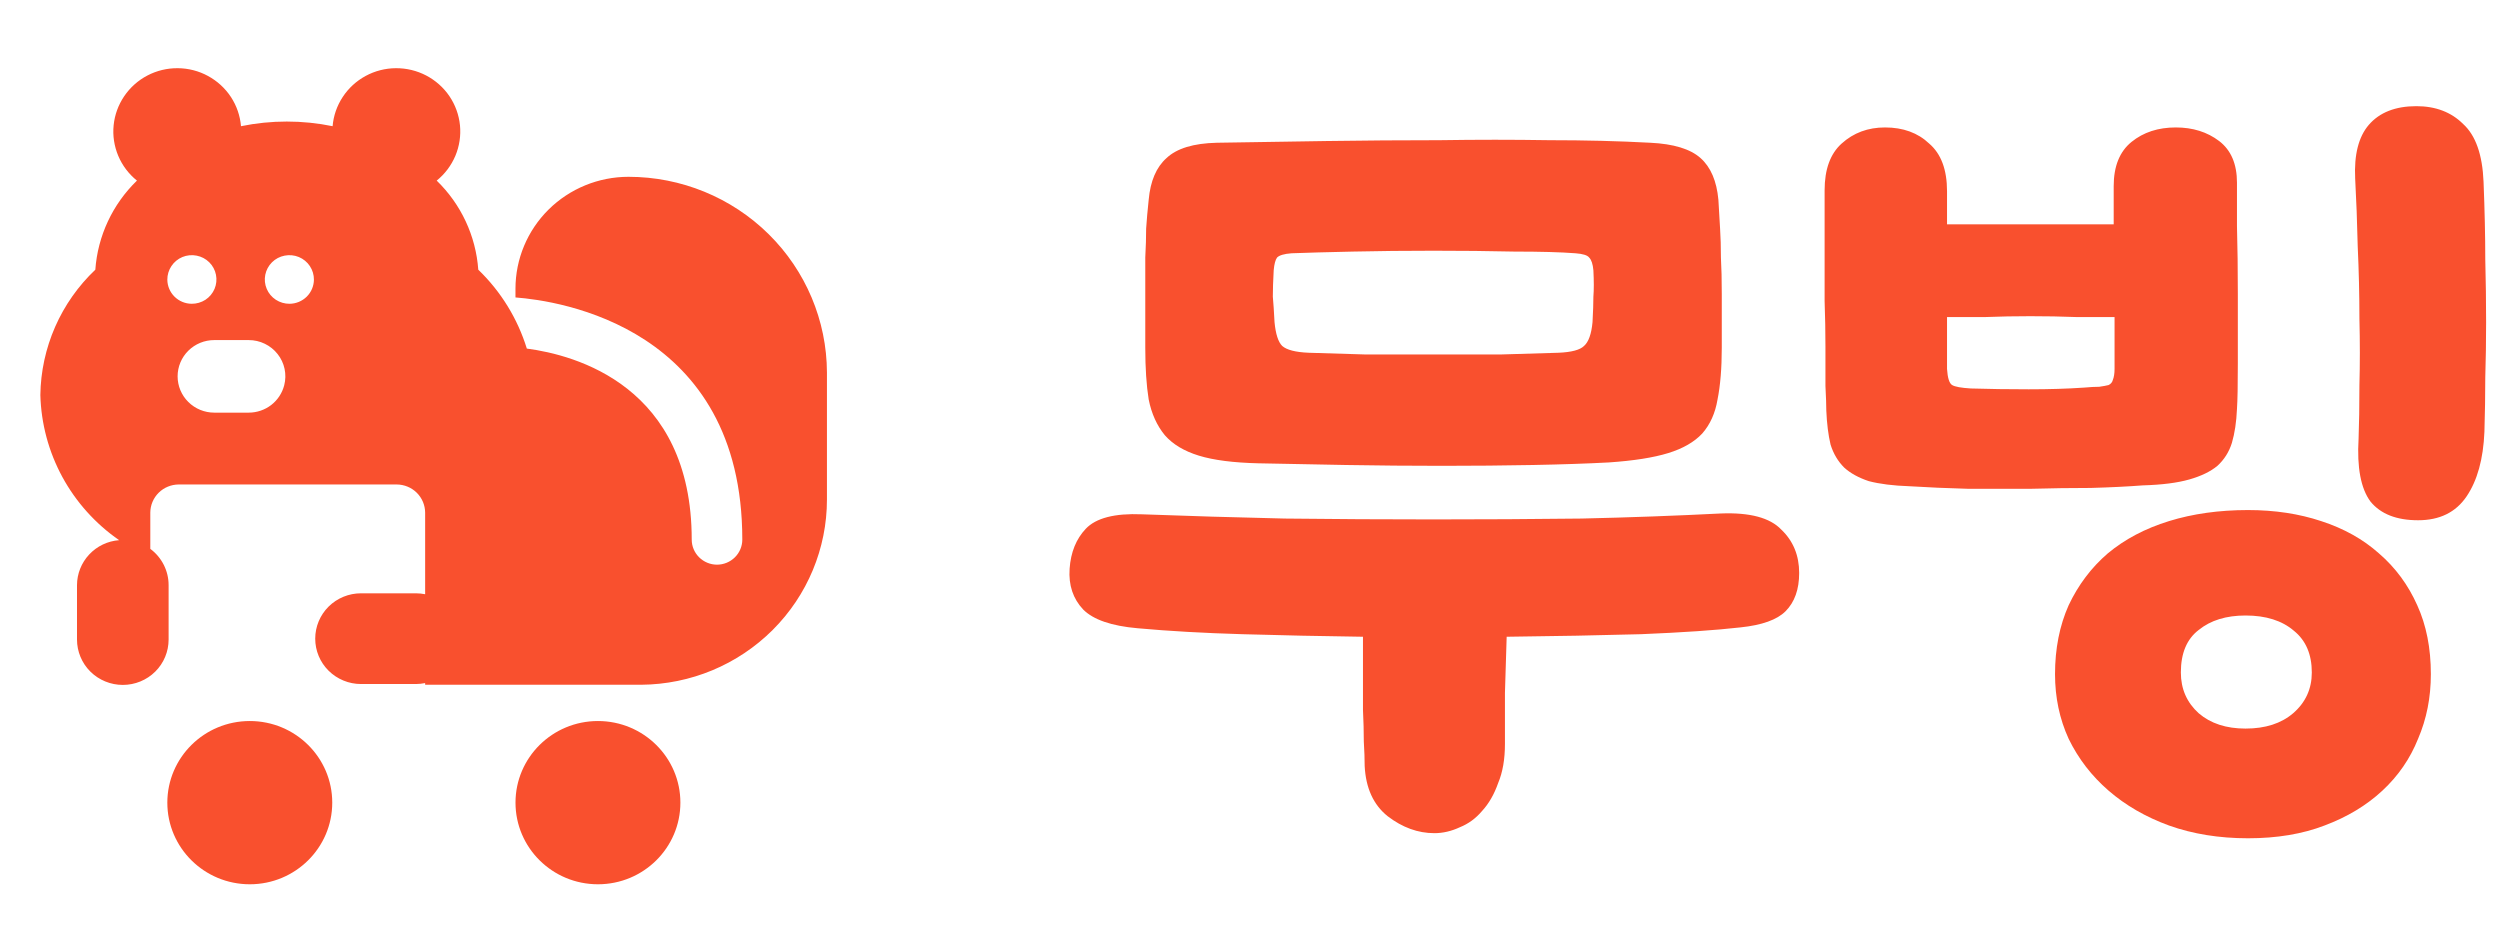
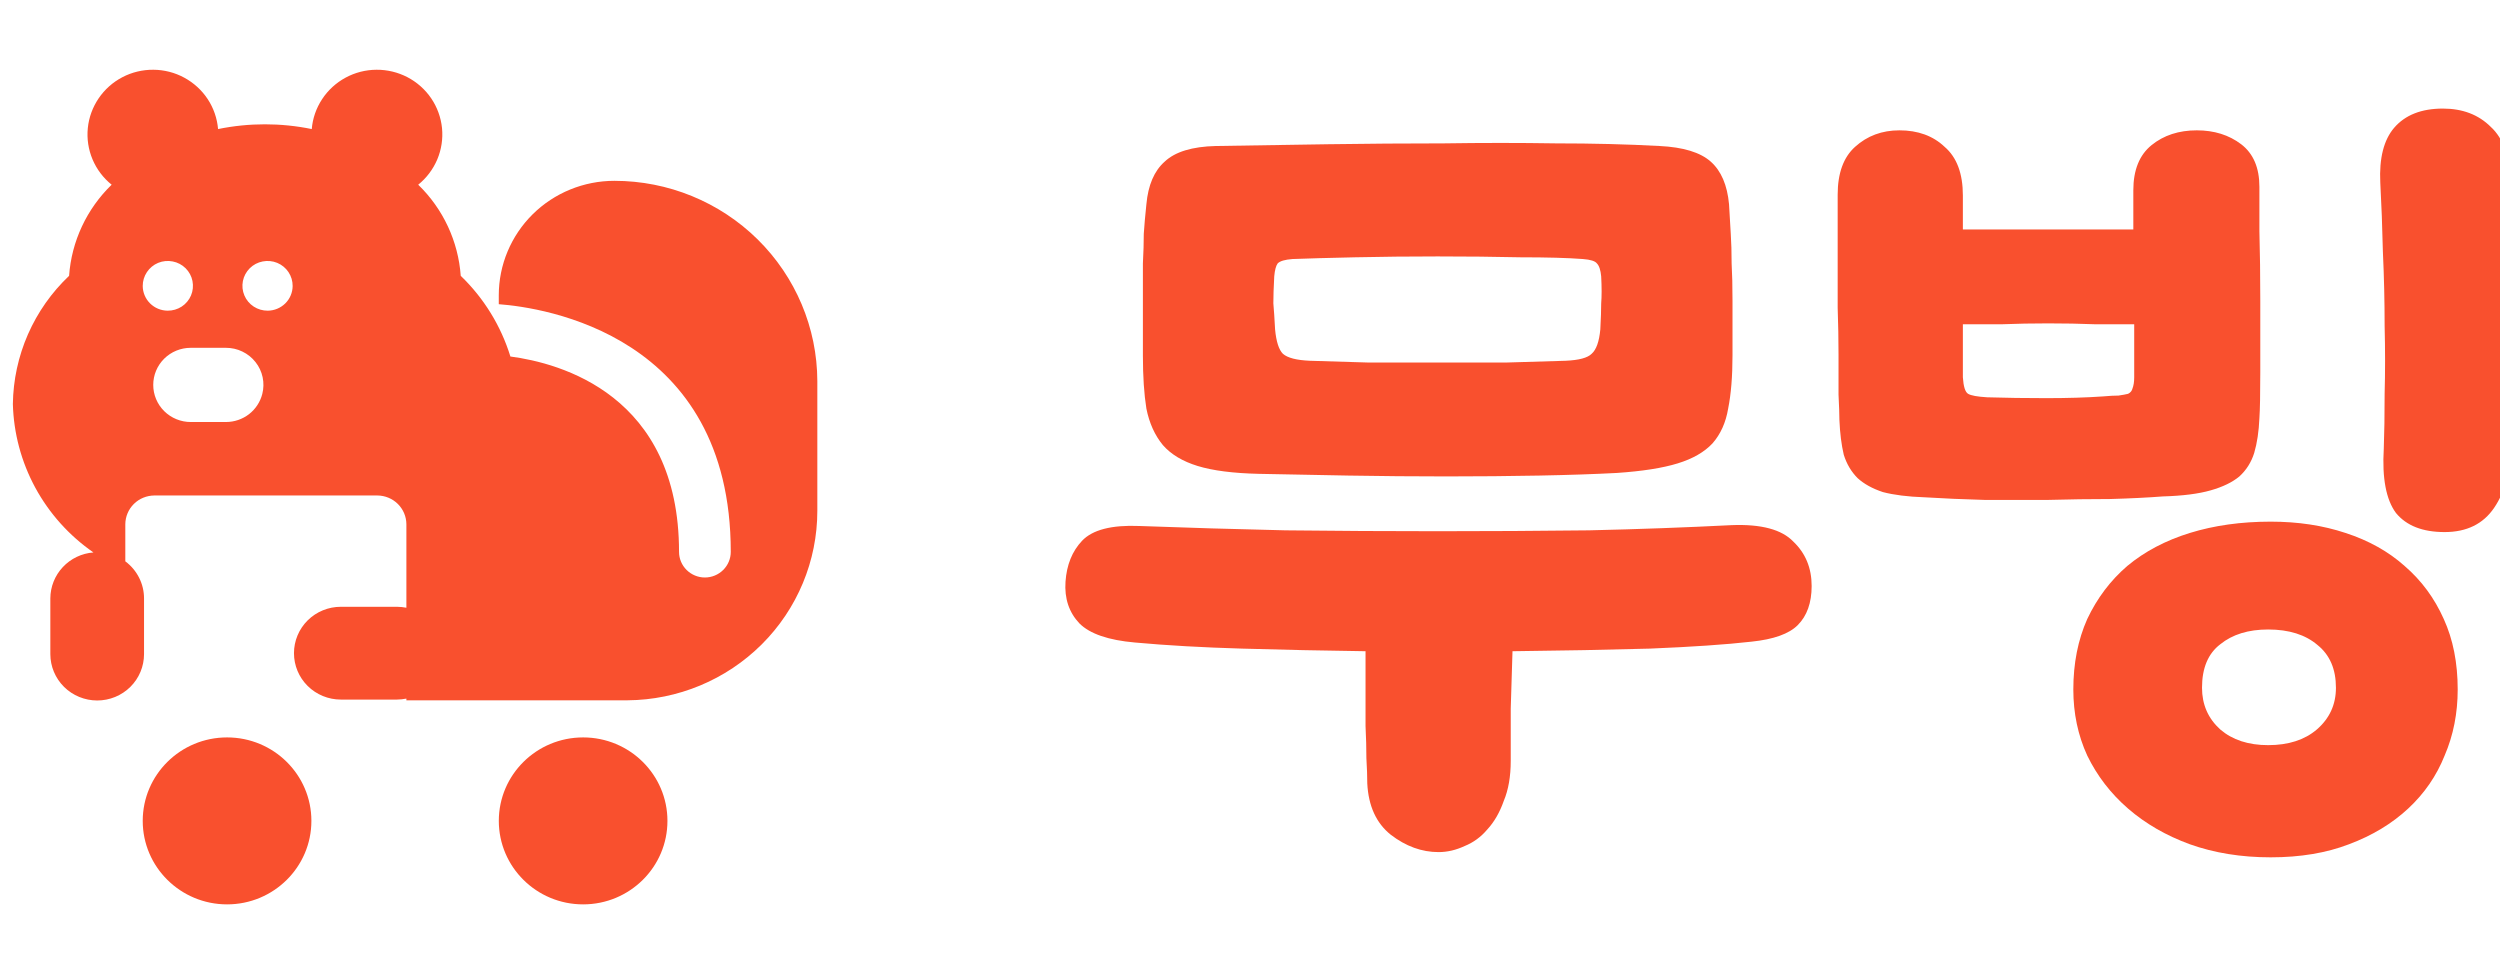
- <svg xmlns="http://www.w3.org/2000/svg" width="90" height="34" viewBox="0 0 90 34" fill="none">
+ <svg xmlns="http://www.w3.org/2000/svg" width="88" height="34" viewBox="1 0 88 34" fill="none">
  <g id="size=sm">
    <g id="logo">
      <path id="Union" d="M8.993 25.957C10.632 25.957 11.961 27.272 11.961 28.895C11.961 30.518 10.632 31.834 8.993 31.834C7.354 31.834 6.024 30.518 6.024 28.895C6.025 27.272 7.354 25.957 8.993 25.957ZM21.526 25.957C23.165 25.957 24.494 27.272 24.494 28.895C24.494 30.518 23.166 31.834 21.526 31.834C19.887 31.834 18.558 30.518 18.558 28.895C18.558 27.272 19.887 25.957 21.526 25.957ZM14.251 2.455C14.631 2.452 15.007 2.543 15.343 2.718C15.679 2.894 15.967 3.15 16.179 3.462C16.391 3.775 16.521 4.135 16.559 4.509C16.596 4.884 16.539 5.262 16.393 5.61C16.246 5.957 16.016 6.264 15.721 6.502C16.599 7.353 17.131 8.495 17.218 9.709C18.033 10.494 18.634 11.472 18.966 12.549C20.707 12.778 24.902 13.895 24.902 19.426C24.902 19.665 24.998 19.894 25.169 20.063C25.34 20.232 25.571 20.328 25.812 20.328C26.054 20.328 26.285 20.232 26.456 20.063C26.627 19.894 26.723 19.665 26.723 19.426C26.723 11.773 20.12 10.825 18.557 10.708V10.394C18.557 9.325 18.986 8.3 19.749 7.544C20.512 6.789 21.548 6.365 22.627 6.365C24.517 6.365 26.33 7.107 27.669 8.427C29.008 9.748 29.764 11.54 29.77 13.412V17.983C29.77 19.743 29.067 21.432 27.814 22.681C26.561 23.93 24.86 24.639 23.082 24.651H15.305V24.591C15.196 24.612 15.086 24.624 14.976 24.625H12.996C12.559 24.625 12.139 24.452 11.83 24.146C11.521 23.84 11.348 23.425 11.348 22.992C11.348 22.559 11.521 22.144 11.83 21.837C12.139 21.531 12.559 21.359 12.996 21.359H14.976C15.086 21.36 15.196 21.371 15.305 21.392V18.453C15.303 18.185 15.195 17.928 15.004 17.739C14.812 17.549 14.553 17.443 14.282 17.441H6.434C6.163 17.443 5.903 17.549 5.712 17.739C5.521 17.928 5.413 18.185 5.411 18.453V19.759C5.616 19.911 5.782 20.109 5.896 20.335C6.011 20.562 6.07 20.812 6.07 21.065V23.024C6.07 23.457 5.897 23.873 5.588 24.179C5.279 24.485 4.859 24.657 4.422 24.657C3.985 24.657 3.564 24.485 3.255 24.179C2.946 23.873 2.772 23.457 2.772 23.024V21.065C2.773 20.656 2.93 20.262 3.211 19.962C3.492 19.661 3.877 19.477 4.289 19.446C3.436 18.855 2.736 18.075 2.243 17.168C1.751 16.26 1.48 15.251 1.453 14.221C1.464 13.377 1.645 12.543 1.984 11.768C2.324 10.993 2.816 10.293 3.432 9.709C3.518 8.495 4.052 7.353 4.93 6.502C4.635 6.264 4.403 5.958 4.257 5.61C4.111 5.262 4.053 4.884 4.091 4.509C4.128 4.135 4.26 3.775 4.472 3.462C4.684 3.15 4.97 2.894 5.307 2.718C5.643 2.542 6.018 2.452 6.398 2.455C6.779 2.457 7.153 2.553 7.486 2.734C7.82 2.915 8.104 3.174 8.312 3.49C8.519 3.805 8.644 4.167 8.676 4.543C9.763 4.32 10.886 4.32 11.974 4.543C12.005 4.167 12.131 3.805 12.339 3.49C12.546 3.174 12.829 2.915 13.163 2.734C13.497 2.553 13.871 2.457 14.251 2.455ZM7.713 12.243C7.363 12.243 7.028 12.38 6.78 12.625C6.533 12.87 6.394 13.202 6.394 13.548C6.394 13.895 6.533 14.227 6.78 14.472C7.028 14.717 7.363 14.855 7.713 14.855H8.953C9.247 14.855 9.532 14.758 9.764 14.58C9.995 14.401 10.16 14.15 10.232 13.869C10.282 13.676 10.286 13.474 10.245 13.28C10.204 13.085 10.118 12.902 9.994 12.746C9.871 12.589 9.713 12.462 9.532 12.375C9.352 12.287 9.154 12.243 8.953 12.243H7.713ZM7.079 9.203C6.907 9.169 6.728 9.186 6.566 9.253C6.405 9.32 6.267 9.434 6.171 9.579C6.074 9.724 6.023 9.894 6.024 10.068C6.026 10.298 6.119 10.518 6.283 10.68C6.447 10.843 6.669 10.934 6.901 10.936C7.077 10.937 7.249 10.887 7.396 10.792C7.542 10.696 7.656 10.559 7.724 10.399C7.791 10.239 7.809 10.062 7.775 9.892C7.742 9.722 7.657 9.565 7.533 9.442C7.409 9.319 7.251 9.236 7.079 9.203ZM10.246 9.203C10.074 9.236 9.916 9.319 9.792 9.442C9.668 9.565 9.584 9.722 9.55 9.892C9.516 10.062 9.534 10.239 9.602 10.399C9.669 10.559 9.784 10.696 9.931 10.792C10.077 10.887 10.249 10.937 10.424 10.936C10.656 10.934 10.878 10.842 11.042 10.68C11.206 10.518 11.299 10.298 11.301 10.068C11.302 9.894 11.252 9.724 11.155 9.579C11.059 9.434 10.921 9.32 10.759 9.253C10.597 9.186 10.418 9.169 10.246 9.203Z" fill="#F9502E" />
    </g>
    <g id="img/logo-text">
      <g id="ë¬´ë¹">
        <path id="Vector" d="M68.747 17.505C68.155 17.485 67.665 17.423 67.277 17.321C66.91 17.199 66.614 17.036 66.39 16.832C66.165 16.607 66.002 16.332 65.9 16.005C65.818 15.658 65.767 15.25 65.747 14.781C65.747 14.597 65.737 14.301 65.716 13.893C65.716 13.464 65.716 12.995 65.716 12.485C65.716 11.954 65.706 11.403 65.686 10.832C65.686 10.261 65.686 9.71 65.686 9.179C65.686 8.648 65.686 8.179 65.686 7.771C65.686 7.363 65.686 7.057 65.686 6.853C65.686 6.098 65.89 5.536 66.298 5.169C66.726 4.781 67.247 4.588 67.859 4.588C68.512 4.588 69.043 4.781 69.451 5.169C69.879 5.536 70.093 6.108 70.093 6.883V8.077C70.481 8.077 70.94 8.077 71.471 8.077C72.001 8.077 72.542 8.077 73.093 8.077C73.644 8.077 74.185 8.077 74.716 8.077C75.246 8.077 75.705 8.077 76.093 8.077V6.7C76.093 5.985 76.307 5.455 76.736 5.108C77.164 4.761 77.695 4.588 78.328 4.588C78.94 4.588 79.46 4.751 79.889 5.077C80.317 5.404 80.531 5.904 80.531 6.577C80.531 6.842 80.531 7.363 80.531 8.138C80.552 8.893 80.562 9.71 80.562 10.587C80.562 11.465 80.562 12.301 80.562 13.097C80.562 13.873 80.552 14.413 80.531 14.72C80.511 15.189 80.45 15.597 80.348 15.944C80.246 16.27 80.072 16.546 79.827 16.77C79.582 16.974 79.246 17.138 78.817 17.26C78.389 17.383 77.828 17.454 77.134 17.474C76.603 17.515 75.981 17.546 75.266 17.566C74.573 17.566 73.848 17.576 73.093 17.597C72.359 17.597 71.614 17.597 70.859 17.597C70.104 17.576 69.4 17.546 68.747 17.505ZM70.093 13.281C70.114 13.607 70.175 13.801 70.277 13.862C70.379 13.924 70.604 13.964 70.951 13.985C71.603 14.005 72.297 14.015 73.032 14.015C73.767 14.015 74.43 13.995 75.022 13.954C75.246 13.934 75.43 13.924 75.573 13.924C75.716 13.903 75.828 13.883 75.909 13.862C75.991 13.822 76.042 13.76 76.062 13.679C76.103 13.577 76.124 13.444 76.124 13.281V11.414C75.736 11.414 75.277 11.414 74.746 11.414C74.216 11.393 73.665 11.383 73.093 11.383C72.542 11.383 72.001 11.393 71.471 11.414C70.94 11.414 70.481 11.414 70.093 11.414V13.281ZM73.981 24.27C73.981 23.352 74.144 22.525 74.471 21.79C74.818 21.056 75.287 20.433 75.879 19.923C76.491 19.413 77.226 19.025 78.083 18.76C78.94 18.495 79.889 18.362 80.929 18.362C81.888 18.362 82.766 18.495 83.562 18.76C84.378 19.025 85.072 19.413 85.643 19.923C86.235 20.433 86.694 21.056 87.021 21.79C87.347 22.505 87.511 23.331 87.511 24.27C87.511 25.107 87.358 25.882 87.051 26.596C86.766 27.31 86.337 27.933 85.766 28.463C85.194 28.994 84.501 29.412 83.684 29.718C82.888 30.024 81.97 30.178 80.929 30.178C79.889 30.178 78.94 30.024 78.083 29.718C77.246 29.412 76.522 28.994 75.909 28.463C75.297 27.933 74.818 27.31 74.471 26.596C74.144 25.882 73.981 25.107 73.981 24.27ZM78.511 24.209C78.511 24.8 78.725 25.29 79.154 25.678C79.582 26.045 80.144 26.229 80.838 26.229C81.552 26.229 82.123 26.045 82.552 25.678C83.001 25.29 83.225 24.8 83.225 24.209C83.225 23.556 83.011 23.056 82.582 22.709C82.154 22.341 81.572 22.158 80.838 22.158C80.144 22.158 79.582 22.331 79.154 22.678C78.725 23.005 78.511 23.515 78.511 24.209ZM84.786 6.424C84.745 5.567 84.909 4.924 85.276 4.496C85.664 4.047 86.235 3.822 86.99 3.822C87.684 3.822 88.245 4.037 88.674 4.465C89.123 4.873 89.368 5.567 89.408 6.547C89.449 7.587 89.47 8.516 89.47 9.332C89.49 10.128 89.5 10.883 89.5 11.597C89.5 12.291 89.49 12.954 89.47 13.587C89.47 14.22 89.459 14.873 89.439 15.546C89.398 16.526 89.184 17.301 88.796 17.872C88.409 18.444 87.827 18.729 87.051 18.729C86.276 18.729 85.705 18.505 85.337 18.056C84.99 17.587 84.847 16.832 84.909 15.791C84.929 15.26 84.939 14.617 84.939 13.862C84.96 13.107 84.96 12.312 84.939 11.475C84.939 10.618 84.919 9.75 84.878 8.873C84.858 7.995 84.827 7.179 84.786 6.424Z" fill="#F9502E" />
        <path id="Vector_2" d="M51.638 29.994C51.046 29.994 50.485 29.79 49.954 29.382C49.444 28.974 49.169 28.372 49.128 27.576C49.128 27.331 49.118 27.035 49.097 26.688C49.097 26.341 49.087 25.964 49.067 25.556C49.067 25.147 49.067 24.719 49.067 24.27C49.067 23.821 49.067 23.372 49.067 22.923C47.577 22.903 46.128 22.872 44.72 22.831C43.332 22.791 42.077 22.719 40.955 22.617C40.016 22.535 39.363 22.311 38.996 21.944C38.629 21.556 38.465 21.066 38.506 20.474C38.547 19.883 38.741 19.403 39.088 19.036C39.455 18.648 40.129 18.474 41.108 18.515C42.761 18.576 44.475 18.628 46.251 18.668C48.046 18.689 49.832 18.699 51.607 18.699C53.403 18.699 55.178 18.689 56.933 18.668C58.688 18.628 60.362 18.566 61.953 18.485C62.994 18.444 63.719 18.638 64.127 19.066C64.555 19.474 64.77 19.995 64.77 20.627C64.77 21.219 64.606 21.678 64.28 22.005C63.974 22.311 63.433 22.505 62.657 22.586C61.76 22.688 60.566 22.77 59.076 22.831C57.607 22.872 55.995 22.903 54.24 22.923C54.219 23.576 54.199 24.25 54.178 24.943C54.178 25.617 54.178 26.229 54.178 26.78C54.178 27.331 54.097 27.8 53.934 28.188C53.791 28.596 53.597 28.933 53.352 29.198C53.128 29.463 52.862 29.657 52.556 29.78C52.25 29.923 51.944 29.994 51.638 29.994ZM41.23 12.516C41.23 11.74 41.23 11.097 41.23 10.587C41.23 10.077 41.23 9.638 41.23 9.271C41.251 8.883 41.261 8.536 41.261 8.23C41.281 7.924 41.312 7.577 41.353 7.19C41.414 6.516 41.628 6.016 41.996 5.69C42.363 5.343 42.965 5.159 43.802 5.139C45.087 5.118 46.404 5.098 47.75 5.077C49.118 5.057 50.475 5.047 51.822 5.047C53.168 5.026 54.485 5.026 55.77 5.047C57.056 5.047 58.27 5.077 59.413 5.139C60.249 5.179 60.852 5.363 61.219 5.69C61.586 6.016 61.8 6.516 61.862 7.19C61.882 7.577 61.903 7.924 61.923 8.23C61.943 8.536 61.953 8.883 61.953 9.271C61.974 9.638 61.984 10.077 61.984 10.587C61.984 11.097 61.984 11.74 61.984 12.516C61.984 13.25 61.933 13.873 61.831 14.383C61.749 14.873 61.566 15.281 61.28 15.607C60.994 15.913 60.586 16.148 60.056 16.311C59.525 16.475 58.811 16.587 57.913 16.648C57.138 16.689 56.229 16.72 55.189 16.74C54.148 16.76 53.056 16.77 51.913 16.77C50.771 16.77 49.618 16.76 48.454 16.74C47.312 16.72 46.261 16.699 45.302 16.679C44.404 16.658 43.689 16.566 43.159 16.403C42.628 16.24 42.22 15.995 41.934 15.668C41.649 15.322 41.455 14.893 41.353 14.383C41.271 13.873 41.23 13.25 41.23 12.516ZM45.853 9.73C45.832 10.118 45.822 10.434 45.822 10.679C45.842 10.903 45.863 11.21 45.883 11.597C45.924 12.026 46.016 12.312 46.159 12.454C46.322 12.597 46.638 12.679 47.108 12.699C47.699 12.72 48.383 12.74 49.158 12.761C49.954 12.761 50.76 12.761 51.577 12.761C52.413 12.761 53.23 12.761 54.026 12.761C54.821 12.74 55.515 12.72 56.107 12.699C56.576 12.679 56.882 12.597 57.025 12.454C57.188 12.312 57.291 12.026 57.331 11.597C57.352 11.21 57.362 10.903 57.362 10.679C57.382 10.434 57.382 10.118 57.362 9.73C57.342 9.506 57.291 9.353 57.209 9.271C57.148 9.189 56.984 9.138 56.719 9.118C56.189 9.077 55.454 9.057 54.515 9.057C53.597 9.036 52.628 9.026 51.607 9.026C50.607 9.026 49.638 9.036 48.699 9.057C47.761 9.077 47.026 9.098 46.495 9.118C46.23 9.138 46.057 9.189 45.975 9.271C45.914 9.353 45.873 9.506 45.853 9.73Z" fill="#F9502E" />
      </g>
    </g>
  </g>
</svg>
